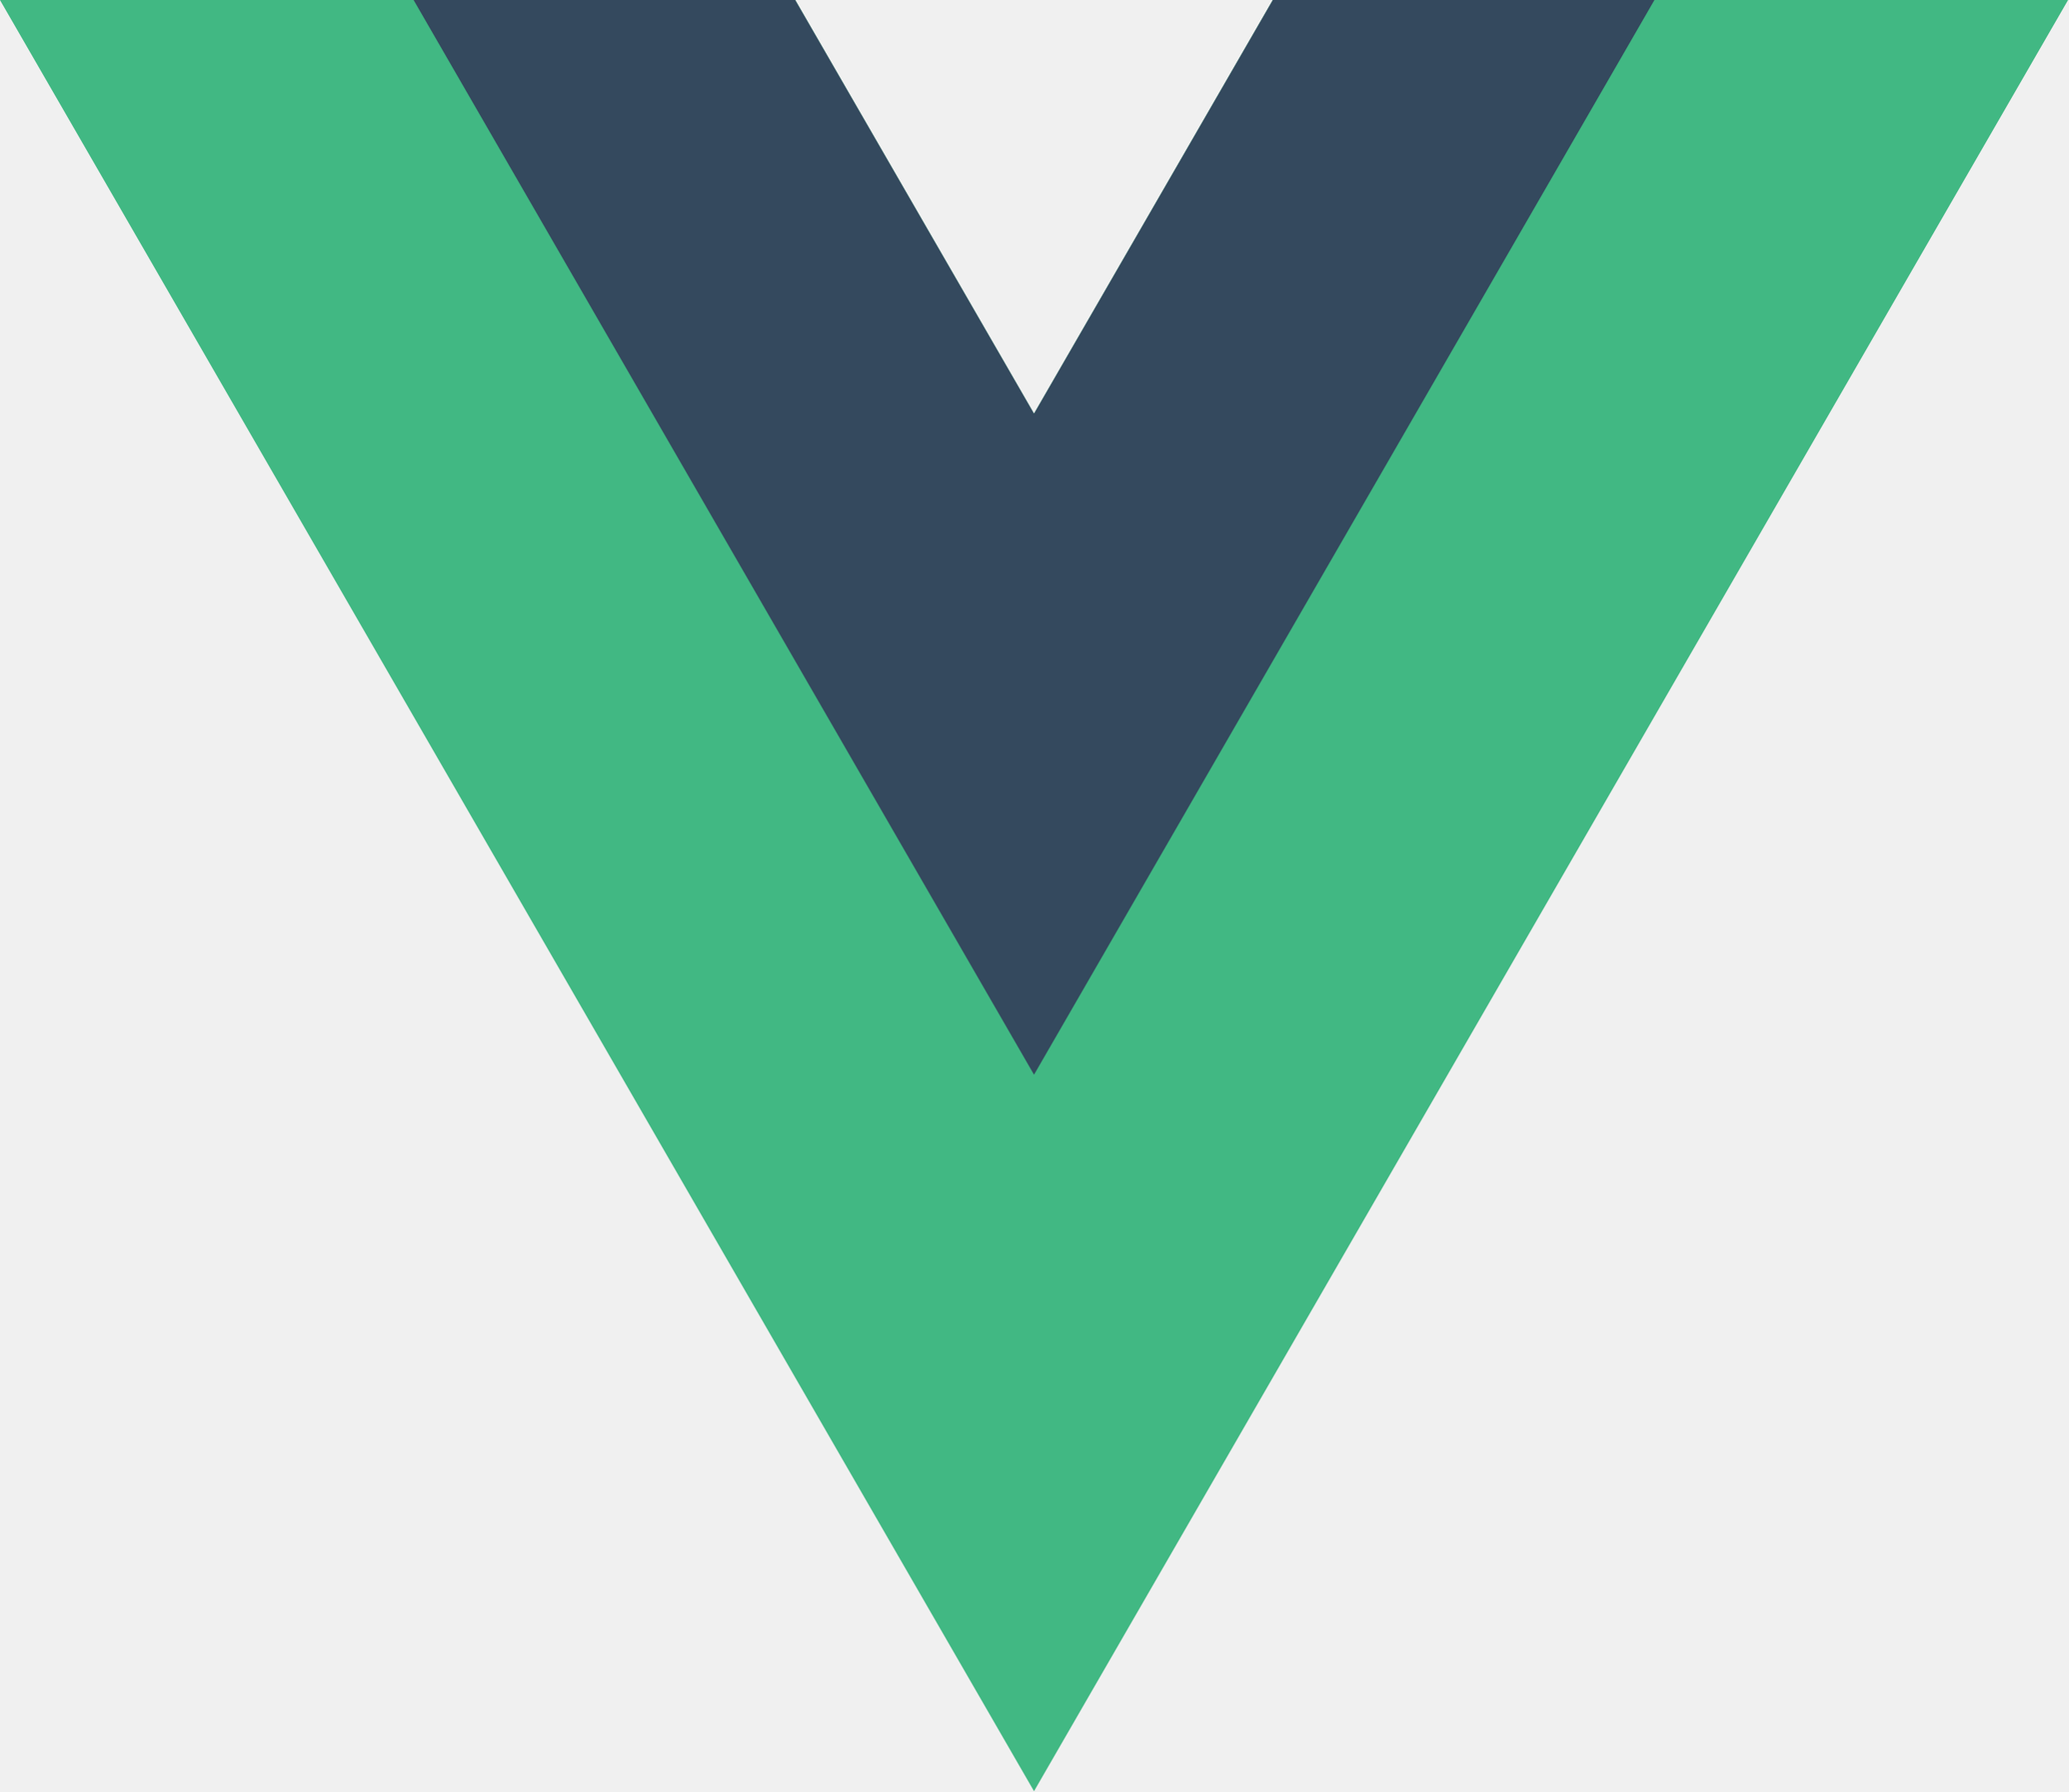
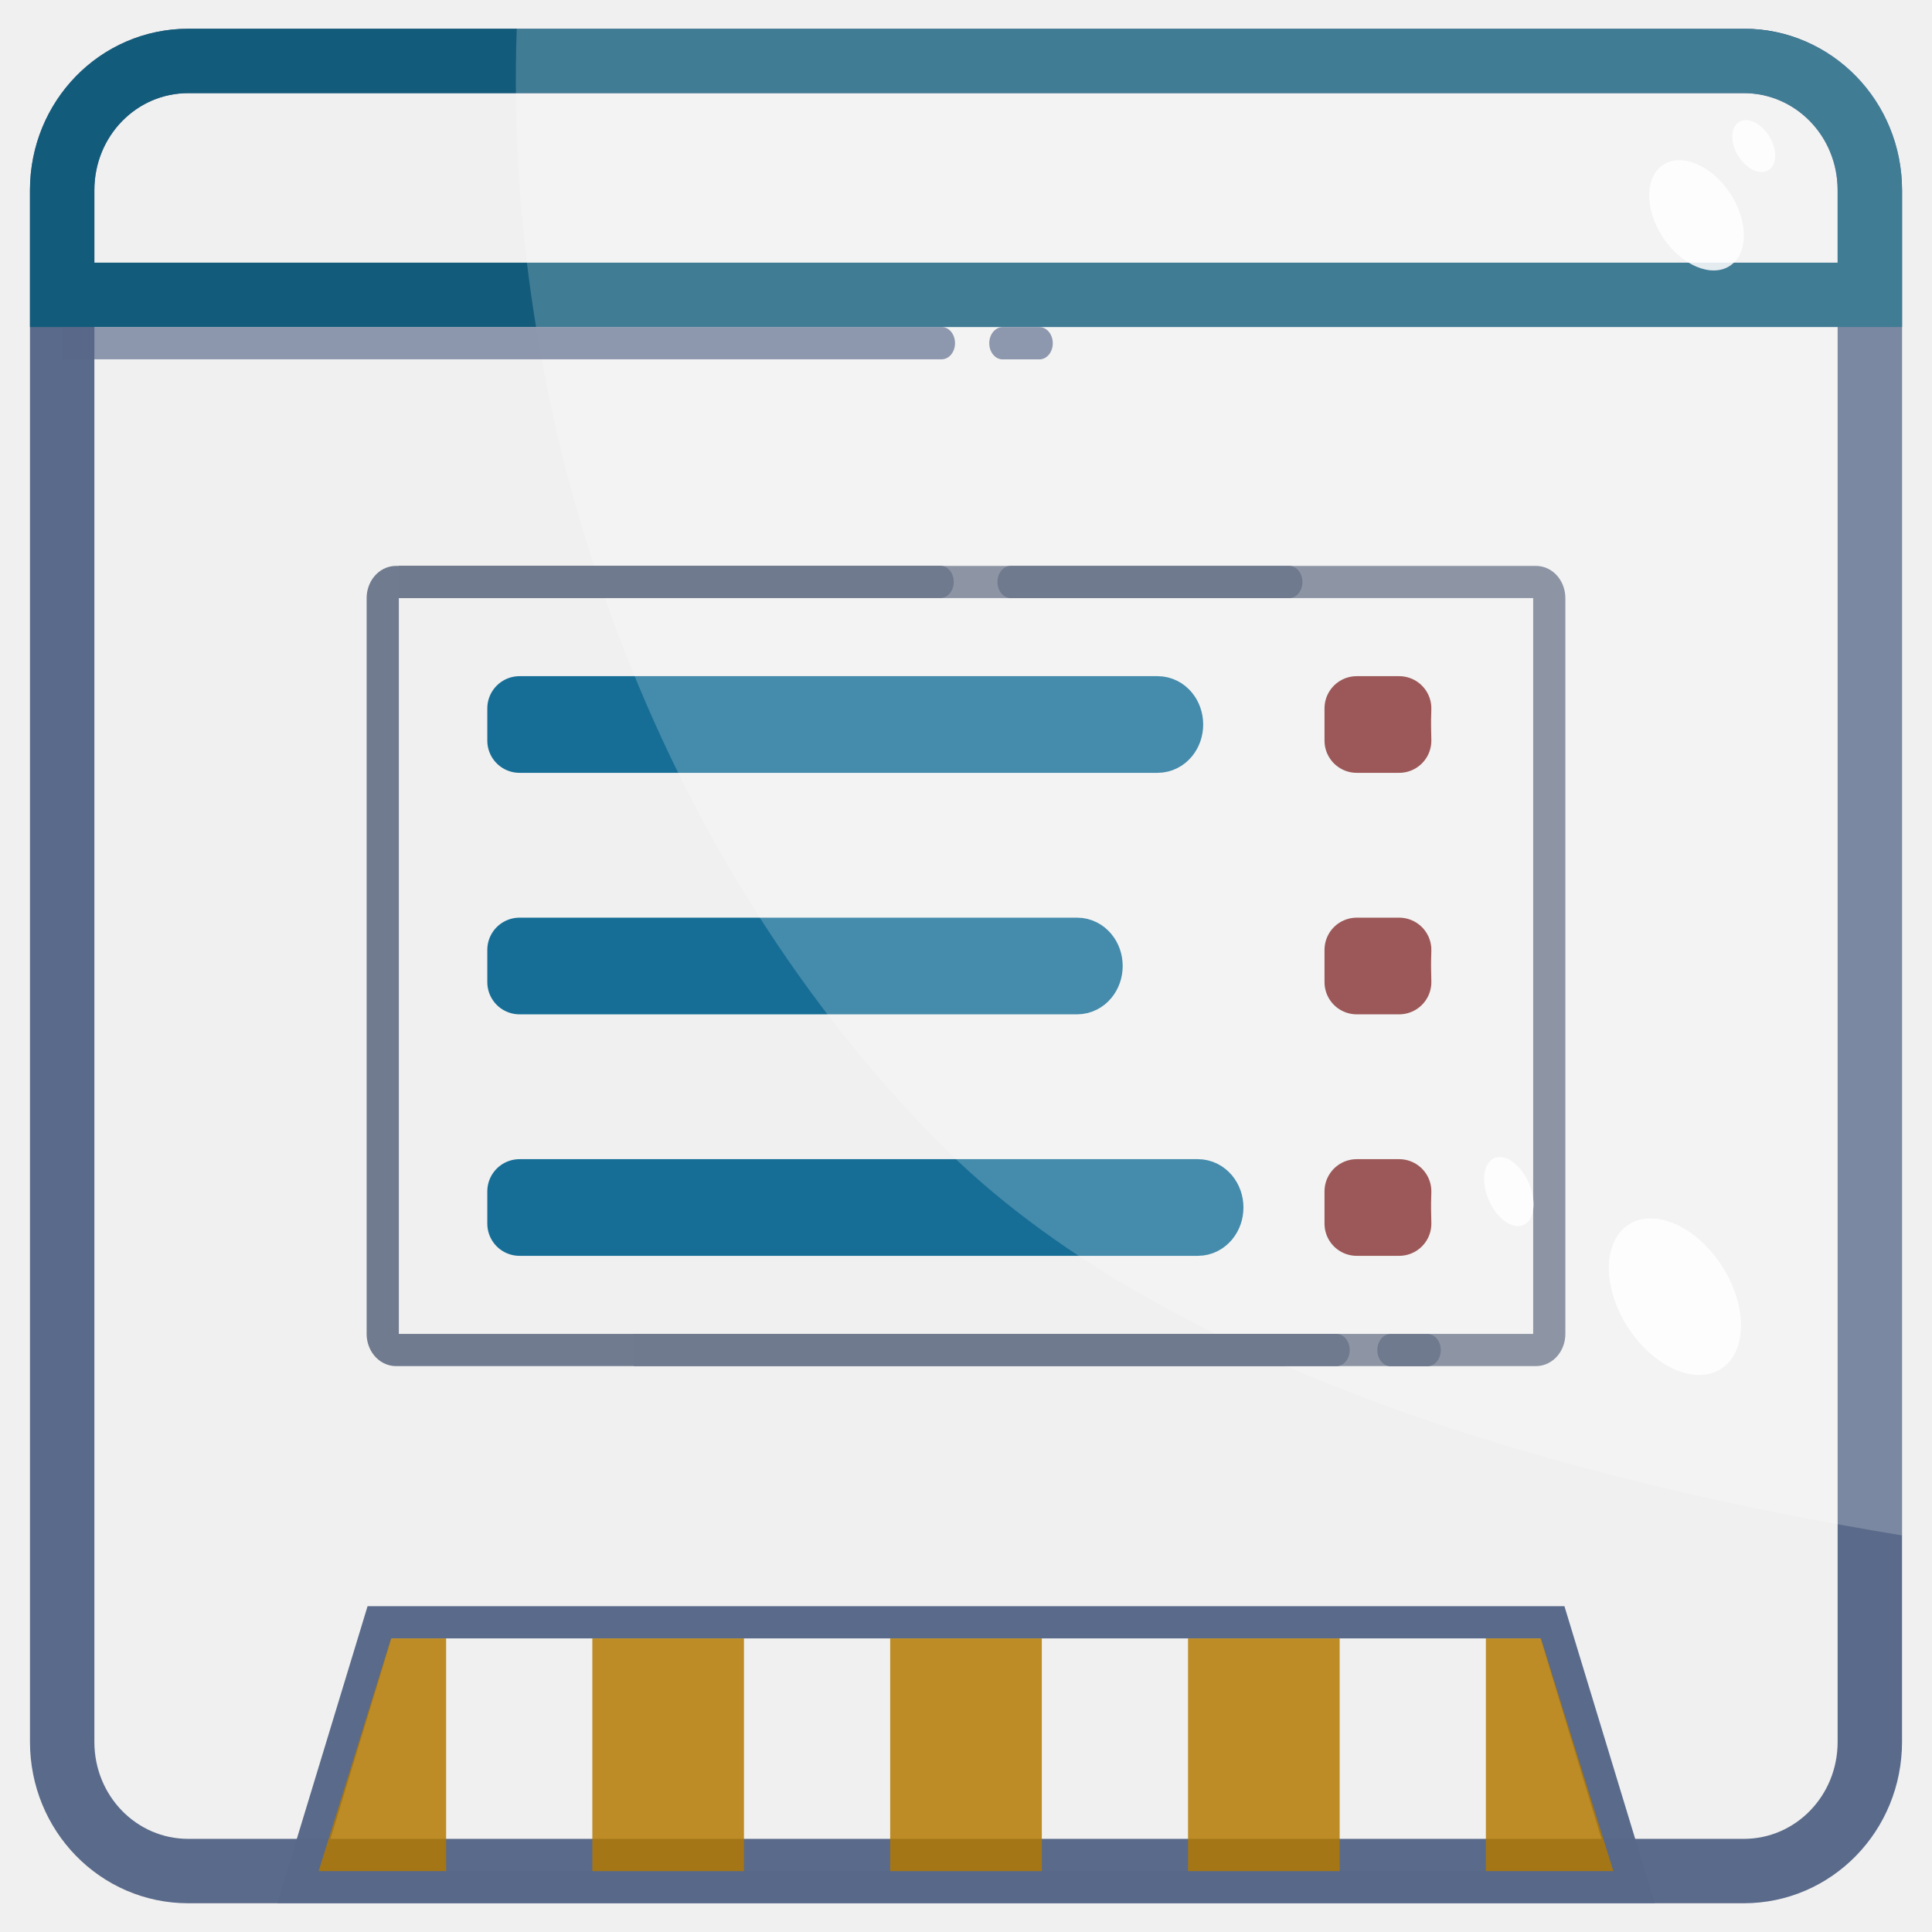
- <svg xmlns="http://www.w3.org/2000/svg" viewBox="0 0 261.76 226.69">
-   <path d="M161.096.001l-30.225 52.351L100.647.001H-.005l130.877 226.688L261.749.001z" fill="#41b883" />
-   <path d="M161.096.001l-30.225 52.351L100.647.001H52.346l78.526 136.01L209.398.001z" fill="#34495e" />
+ <svg xmlns="http://www.w3.org/2000/svg" xmlns:xlink="http://www.w3.org/1999/xlink" width="480" height="480" viewBox="0 0 480 480" version="1.1" id="svg5" xml:space="preserve">
+   <defs id="defs2">
+     <linearGradient id="linearGradient77452">
+       <stop style="stop-color:#ffb31b;stop-opacity:1;" offset="0.397" id="stop77448" />
+       <stop style="stop-color:#ffb31b;stop-opacity:0;" offset="1" id="stop77450" />
+     </linearGradient>
+     <linearGradient id="linearGradient77438">
+       <stop style="stop-color:#ffb31b;stop-opacity:1;" offset="0" id="stop77434" />
+       <stop style="stop-color:#ffb31b;stop-opacity:0;" offset="0.998" id="stop77436" />
+     </linearGradient>
+     <linearGradient id="linearGradient77422">
+       <stop style="stop-color:#ffb31b;stop-opacity:1;" offset="0" id="stop77418" />
+       <stop style="stop-color:#ffb31b;stop-opacity:0;" offset="1" id="stop77420" />
+     </linearGradient>
+     <rect x="21" y="165" width="423" height="203" id="rect59965" />
+     <linearGradient id="linearGradient36284">
+       <stop style="stop-color:#586889;stop-opacity:1;" offset="0" id="stop36282" />
+     </linearGradient>
+     <rect x="250.771" y="1223.999" width="1403.121" height="922.478" id="rect857" />
+     <rect x="316.449" y="1343.414" width="1346.399" height="779.18" id="rect851" />
+     <filter style="color-interpolation-filters:sRGB;" id="filter29237" x="-0.039" y="-0.04" width="1.105" height="1.081">
+       <feColorMatrix values="1.5 0 0 0.312 -0.25 0 1.5 0 0.312 -0.25 0 0 1.5 0.312 -0.25 0 0 0 1 0" id="feColorMatrix29235" result="fbSourceGraphic" />
+       <feColorMatrix result="fbSourceGraphicAlpha" in="fbSourceGraphic" values="0 0 0 -1 0 0 0 0 -1 0 0 0 0 -1 0 0 0 0 1 0" id="feColorMatrix29287" />
+       <feColorMatrix id="feColorMatrix29289" type="hueRotate" values="100" result="color1" in="fbSourceGraphic" />
+       <feColorMatrix id="feColorMatrix29291" type="saturate" values="0.5" result="fbSourceGraphic" />
+       <feColorMatrix result="fbSourceGraphicAlpha" in="fbSourceGraphic" values="0 0 0 -1 0 0 0 0 -1 0 0 0 0 -1 0 0 0 0 1 0" id="feColorMatrix567" />
+       <feColorMatrix id="feColorMatrix569" values="0.748 0 0 0.218 0.126 0 0.748 0 0.218 0.126 0 0 0.748 0.218 0.126 0 0 0 1 0" in="fbSourceGraphic" result="fbSourceGraphic" />
+       <feColorMatrix result="fbSourceGraphicAlpha" in="fbSourceGraphic" values="0 0 0 -1 0 0 0 0 -1 0 0 0 0 -1 0 0 0 0 1 0" id="feColorMatrix587" />
+       <feColorMatrix id="feColorMatrix589" values="1 0 0 -0.201 -0 0 1 0 -0.201 -0 0 0 1 -0.201 -0 0 0 0 1 0" in="fbSourceGraphic" result="fbSourceGraphic" />
+       <feColorMatrix result="fbSourceGraphicAlpha" in="fbSourceGraphic" values="0 0 0 -1 0 0 0 0 -1 0 0 0 0 -1 0 0 0 0 1 0" id="feColorMatrix898" />
+       <feFlood id="feFlood900" flood-opacity="0.498" flood-color="rgb(0,0,0)" result="flood" in="fbSourceGraphic" />
+       <feComposite in2="fbSourceGraphic" id="feComposite902" in="flood" operator="in" result="composite1" />
+       <feGaussianBlur id="feGaussianBlur904" in="composite1" stdDeviation="3" result="blur" />
+       <feOffset id="feOffset906" dx="5" dy="0" result="offset" />
+       <feComposite in2="offset" id="feComposite908" in="fbSourceGraphic" operator="over" result="fbSourceGraphic" />
+       <feColorMatrix result="fbSourceGraphicAlpha" in="fbSourceGraphic" values="0 0 0 -1 0 0 0 0 -1 0 0 0 0 -1 0 0 0 0 1 0" id="feColorMatrix910" />
+       <feFlood id="feFlood912" flood-opacity="0.498" flood-color="rgb(0,0,0)" result="flood" in="fbSourceGraphic" />
+       <feComposite in2="fbSourceGraphic" id="feComposite914" in="flood" operator="in" result="composite1" />
+       <feGaussianBlur id="feGaussianBlur916" in="composite1" stdDeviation="3" result="blur" />
+       <feOffset id="feOffset918" dx="5" dy="0" result="offset" />
+       <feComposite in2="offset" id="feComposite920" in="fbSourceGraphic" operator="over" result="composite2" />
+     </filter>
+     <filter style="color-interpolation-filters:sRGB;" id="filter932" x="-0.023" y="-0.026" width="1.057" height="1.053">
+       <feFlood flood-opacity="0.498" flood-color="rgb(0,0,0)" result="flood" id="feFlood922" />
+       <feComposite in="flood" in2="SourceGraphic" operator="in" result="composite1" id="feComposite924" />
+       <feGaussianBlur in="composite1" stdDeviation="3" result="blur" id="feGaussianBlur926" />
+       <feOffset dx="5" dy="0" result="offset" id="feOffset928" />
+       <feComposite in="SourceGraphic" in2="offset" operator="over" result="composite2" id="feComposite930" />
+     </filter>
+     <filter style="color-interpolation-filters:sRGB;" id="filter956" x="-0.032" y="-0.025" width="1.08" height="1.05">
+       <feFlood flood-opacity="0.498" flood-color="rgb(0,0,0)" result="flood" id="feFlood946" />
+       <feComposite in="flood" in2="SourceGraphic" operator="in" result="composite1" id="feComposite948" />
+       <feGaussianBlur in="composite1" stdDeviation="3" result="blur" id="feGaussianBlur950" />
+       <feOffset dx="5" dy="0" result="offset" id="feOffset952" />
+       <feComposite in="SourceGraphic" in2="offset" operator="over" result="composite2" id="feComposite954" />
+     </filter>
+     <filter style="color-interpolation-filters:sRGB;" id="filter968" x="-0.032" y="-0.025" width="1.08" height="1.05">
+       <feFlood flood-opacity="0.498" flood-color="rgb(0,0,0)" result="flood" id="feFlood958" />
+       <feComposite in="flood" in2="SourceGraphic" operator="in" result="composite1" id="feComposite960" />
+       <feGaussianBlur in="composite1" stdDeviation="3" result="blur" id="feGaussianBlur962" />
+       <feOffset dx="5" dy="0" result="offset" id="feOffset964" />
+       <feComposite in="SourceGraphic" in2="offset" operator="over" result="composite2" id="feComposite966" />
+     </filter>
+     <filter style="color-interpolation-filters:sRGB;" id="filter980" x="-0.032" y="-0.025" width="1.08" height="1.05">
+       <feFlood flood-opacity="0.498" flood-color="rgb(0,0,0)" result="flood" id="feFlood970" />
+       <feComposite in="flood" in2="SourceGraphic" operator="in" result="composite1" id="feComposite972" />
+       <feGaussianBlur in="composite1" stdDeviation="3" result="blur" id="feGaussianBlur974" />
+       <feOffset dx="5" dy="0" result="offset" id="feOffset976" />
+       <feComposite in="SourceGraphic" in2="offset" operator="over" result="composite2" id="feComposite978" />
+     </filter>
+     <filter style="color-interpolation-filters:sRGB;" id="filter1114" x="-0.061" y="-0.182" width="1.139" height="1.364">
+       <feFlood flood-opacity="0.498" flood-color="rgb(0,0,0)" result="flood" id="feFlood1104" />
+       <feComposite in="flood" in2="SourceGraphic" operator="in" result="composite1" id="feComposite1106" />
+       <feGaussianBlur in="composite1" stdDeviation="3" result="blur" id="feGaussianBlur1108" />
+       <feOffset dx="2.5" dy="0" result="offset" id="feOffset1110" />
+       <feComposite in="SourceGraphic" in2="offset" operator="over" result="composite2" id="feComposite1112" />
+     </filter>
+     <filter style="color-interpolation-filters:sRGB" id="filter29237-4" x="0" y="0" width="1" height="1">
+       <feColorMatrix values="1.5 0 0 0.312 -0.25 0 1.5 0 0.312 -0.25 0 0 1.5 0.312 -0.25 0 0 0 1 0" id="feColorMatrix29235-8" result="fbSourceGraphic" />
+       <feColorMatrix result="fbSourceGraphicAlpha" in="fbSourceGraphic" values="0 0 0 -1 0 0 0 0 -1 0 0 0 0 -1 0 0 0 0 1 0" id="feColorMatrix29287-4" />
+       <feColorMatrix id="feColorMatrix29289-7" type="hueRotate" values="100" result="color1" in="fbSourceGraphic" />
+       <feColorMatrix id="feColorMatrix29291-4" type="saturate" values="0.5" result="color2" />
+     </filter>
+     <filter style="color-interpolation-filters:sRGB;" id="filter41486" x="-0.011" y="-0.033" width="1.022" height="1.066">
+       <feColorMatrix type="hueRotate" values="241" result="color1" id="feColorMatrix41482" />
+       <feColorMatrix type="saturate" values="0.5" result="color2" id="feColorMatrix41484" />
+     </filter>
+     <linearGradient xlink:href="#linearGradient77422" id="linearGradient77424" x1="114.288" y1="435.931" x2="325.671" y2="435.931" gradientUnits="userSpaceOnUse" />
+     <linearGradient xlink:href="#linearGradient77452" id="linearGradient77426" x1="114.288" y1="435.931" x2="365.712" y2="435.931" gradientUnits="userSpaceOnUse" />
+     <linearGradient xlink:href="#linearGradient77422" id="linearGradient77428" x1="114.288" y1="435.931" x2="365.712" y2="435.931" gradientUnits="userSpaceOnUse" />
+     <linearGradient xlink:href="#linearGradient77438" id="linearGradient77432" x1="114.288" y1="435.931" x2="325.671" y2="435.931" gradientUnits="userSpaceOnUse" />
+     <linearGradient xlink:href="#linearGradient77422" id="linearGradient77446" gradientUnits="userSpaceOnUse" x1="114.288" y1="435.931" x2="365.712" y2="435.931" />
+     <filter style="color-interpolation-filters:sRGB;" id="filter86569" x="-0.036" y="-0.062" width="1.072" height="1.125">
+       <feColorMatrix values="0 0 0 0 0 0 0 0 0 0 0 0 0 0 0 -0.21 -0.72 -0.072 1 0 " id="feColorMatrix86567" result="fbSourceGraphic" />
+       <feColorMatrix result="fbSourceGraphicAlpha" in="fbSourceGraphic" values="0 0 0 -1 0 0 0 0 -1 0 0 0 0 -1 0 0 0 0 1 0" id="feColorMatrix86571" />
+       <feColorMatrix id="feColorMatrix86573" values="0 0 0 0 0 0 0 0 0 0 0 0 0 0 0 -0.21 -0.72 -0.07 1 0 " in="fbSourceGraphic" />
+     </filter>
+     <filter style="color-interpolation-filters:sRGB" id="filter29237-4-8" x="0" y="0" width="1" height="1">
+       <feColorMatrix values="1.5 0 0 0.312 -0.25 0 1.5 0 0.312 -0.25 0 0 1.5 0.312 -0.25 0 0 0 1 0" id="feColorMatrix29235-8-3" result="fbSourceGraphic" />
+       <feColorMatrix result="fbSourceGraphicAlpha" in="fbSourceGraphic" values="0 0 0 -1 0 0 0 0 -1 0 0 0 0 -1 0 0 0 0 1 0" id="feColorMatrix29287-4-7" />
+       <feColorMatrix id="feColorMatrix29289-7-1" type="hueRotate" values="100" result="color1" in="fbSourceGraphic" />
+       <feColorMatrix id="feColorMatrix29291-4-4" type="saturate" values="0.5" result="color2" />
+     </filter>
+   </defs>
+   <g id="layer1">
+     <path id="rect2406" style="display:inline;fill:none;fill-opacity:1;stroke:#586889;stroke-width:16;stroke-linecap:round;stroke-linejoin:round;stroke-miterlimit:0;stroke-dasharray:none;stroke-opacity:0.988;paint-order:markers stroke fill" class="UnoptimicedTransforms" d="M 46.775,15.14 H 433.225 c 17.356,0 31.329,14.317 31.329,32.1 V 432.76 c 0,17.784 -13.973,32.1 -31.329,32.1 H 46.775 c -17.356,0 -31.329,-14.317 -31.329,-32.1 V 47.24 c 0,-17.784 13.973,-32.1 31.329,-32.1 z" />
+     <g id="g91962">
+       <path id="rect7514" style="fill:none;fill-opacity:1;stroke:#586889;stroke-width:8;stroke-linejoin:miter;stroke-miterlimit:1.8;stroke-opacity:0.988;paint-order:normal;opacity:1" class="UnoptimicedTransforms" d="m 94.288,403.051 h 291.425 l 20,65.761 H 74.288 Z" />
+       <g id="g91976">
+         <path id="path55499" style="fill:#b37900;fill-opacity:0.836;stroke:url(#linearGradient77424);stroke-width:0;stroke-linejoin:miter;stroke-miterlimit:1.8;stroke-dasharray:none;stroke-opacity:0.866;paint-order:normal" class="UnoptimicedTransforms" d="m 114.288,410.178 h 91.26 l 120.124,51.507 h -211.384 z" transform="matrix(-0.1498456,0,0,1.122489,127.963,-53.36565)" />
+         <path id="path17570" style="mix-blend-mode:normal;fill:#b37900;fill-opacity:0.836;stroke:url(#linearGradient77426);stroke-width:0;stroke-linejoin:miter;stroke-miterlimit:1.8;stroke-dasharray:none;stroke-opacity:0.866;paint-order:normal;fill-rule:evenodd" class="UnoptimicedTransforms" d="m 114.288,410.178 h 251.425 v 51.507 H 114.288 Z" transform="matrix(0.1498456,0,0,1.122489,130.0371,-53.36565)" />
+         <path id="path17574" style="fill:#b37900;fill-opacity:0.836;stroke:url(#linearGradient77428);stroke-width:0;stroke-linejoin:miter;stroke-miterlimit:1.8;stroke-dasharray:none;stroke-opacity:0.866;paint-order:normal" class="UnoptimicedTransforms" d="m 114.288,410.178 h 251.425 v 51.507 H 114.288 Z" transform="matrix(0.1498456,0,0,1.122489,204.0371,-53.36565)" />
+         <path id="path17572" style="fill:#b37900;fill-opacity:0.836;stroke:url(#linearGradient77446);stroke-width:0;stroke-linejoin:miter;stroke-miterlimit:1.8;stroke-dasharray:none;stroke-opacity:0.866;paint-order:normal" class="UnoptimicedTransforms" d="m 114.288,410.178 h 251.425 v 51.507 H 114.288 Z" transform="matrix(0.1498456,0,0,1.122489,278.0371,-53.36565)" />
+         <path id="path55497" style="fill:#b37900;fill-opacity:0.836;stroke:url(#linearGradient77432);stroke-width:0;stroke-linejoin:miter;stroke-miterlimit:1.8;stroke-dasharray:none;stroke-opacity:0.866;paint-order:normal" class="UnoptimicedTransforms" d="m 114.288,410.178 h 91.26 l 120.124,51.507 h -211.384 z" transform="matrix(0.1498456,0,0,1.122489,352.0371,-53.36565)" />
+       </g>
+     </g>
+     <g id="g91956" style="display:inline;fill:none;fill-opacity:1">
+       <path d="m 46.775,15.14 c -17.356,0 -31.33,14.316 -31.33,32.1 V 73.251 H 464.555 V 47.24 c 0,-17.784 -13.974,-32.1 -31.33,-32.1 z" style="display:inline;fill:none;fill-opacity:1;stroke:#125b7b;stroke-width:16;stroke-linecap:square;stroke-linejoin:miter;stroke-miterlimit:1.5;stroke-opacity:1;paint-order:stroke markers fill" id="path7596" />
+       <path d="m 46.775,15.14 c -17.356,0 -31.33,14.316 -31.33,32.1 V 81.251 H 464.555 V 47.24 c 0,-17.784 -13.974,-32.1 -31.33,-32.1 z" style="display:inline;fill:none;fill-opacity:1;stroke:#2b3e5b;stroke-width:0;stroke-linecap:square;stroke-linejoin:miter;stroke-miterlimit:1.5;stroke-dasharray:none;stroke-opacity:0.996;paint-order:stroke markers fill" id="path23525" />
+     </g>
+     <g id="g92113" style="fill:none">
+       <rect style="opacity:1;fill:none;fill-opacity:1;stroke:#6e798e;stroke-width:8;stroke-linecap:round;stroke-linejoin:round;stroke-miterlimit:1;stroke-dasharray:none;stroke-opacity:0.988;paint-order:markers fill stroke" id="rect75770" width="289.817" height="190.816" x="95.092" y="144.592" rx="3.315" ry="4.007" />
+       <path id="path1068" style="fill:none;fill-opacity:1;stroke:#832e2e;stroke-width:16;stroke-linecap:round;stroke-linejoin:round;stroke-miterlimit:1;stroke-dasharray:none;stroke-opacity:1;paint-order:markers stroke fill" d="m 337.07,244.007 v -8.014 h 10.545 c -0.153,4.605 -0.036,4.613 0,8.014 z" />
+       <path id="path75865" style="fill:none;fill-opacity:1;stroke:#166e96;stroke-width:16;stroke-linecap:round;stroke-linejoin:round;stroke-miterlimit:1;stroke-dasharray:none;stroke-opacity:1;paint-order:markers stroke fill" d="m 129.07,304.007 v -8.014 h 168.545 c 1.836,0 3.314,1.786 3.314,4.006 0,2.22 -1.478,4.008 -3.314,4.008 z" />
+       <path id="path1062" style="fill:none;fill-opacity:1;stroke:#832e2e;stroke-width:16;stroke-linecap:round;stroke-linejoin:round;stroke-miterlimit:1;stroke-dasharray:none;stroke-opacity:1;paint-order:markers stroke fill" d="m 337.07,304.007 v -8.014 h 10.545 c -0.153,4.605 -0.036,4.613 0,8.014 z" />
+       <path id="path91405" style="fill:none;fill-opacity:1;stroke:#166e96;stroke-width:16;stroke-linecap:round;stroke-linejoin:round;stroke-miterlimit:1;stroke-dasharray:none;stroke-opacity:1;paint-order:markers stroke fill" d="m 129.07,235.993 v 8.014 h 138.545 c 1.836,0 3.314,-1.786 3.314,-4.006 0,-2.22 -1.478,-4.008 -3.314,-4.008 z" />
+       <path id="path556" style="fill:none;fill-opacity:1;stroke:#832e2e;stroke-width:16;stroke-linecap:round;stroke-linejoin:round;stroke-miterlimit:1;stroke-dasharray:none;stroke-opacity:1;paint-order:markers stroke fill" d="m 337.07,184.007 v -8.014 h 10.545 c -0.153,4.605 -0.036,4.613 0,8.014 z" />
+       <path id="rect24398-8" style="fill:none;fill-opacity:1;stroke:#166e96;stroke-width:16;stroke-linecap:round;stroke-linejoin:round;stroke-miterlimit:1;stroke-dasharray:none;stroke-opacity:1;paint-order:markers stroke fill" d="m 129.07,175.993 v 8.014 h 158.545 c 1.836,0 3.314,-1.786 3.314,-4.006 0,-2.22 -1.478,-4.008 -3.314,-4.008 z" />
+     </g>
+     <g id="g79808" transform="matrix(1.383135,0,0,1.429493,-141.2718,-146.7155)" style="display:inline;opacity:1;stroke-width:0.711">
+       <g id="g92147" style="display:inline;opacity:1;stroke-width:0.711">
+         <ellipse style="display:inline;fill:#ffffff;fill-opacity:0.855;stroke:#2b3e5b;stroke-width:0;stroke-linecap:round;stroke-linejoin:miter;stroke-miterlimit:2;stroke-dasharray:none;stroke-opacity:0.996;paint-order:stroke markers fill" id="path23608-9" cy="516.381" cx="112.234" rx="10.039" ry="15" transform="matrix(0.7313147,-0.6820402,0.6214812,0.7834291,0,0)" />
+         <ellipse style="display:inline;fill:#ffffff;fill-opacity:0.855;stroke:#ffffff;stroke-width:0;stroke-linecap:round;stroke-linejoin:miter;stroke-miterlimit:2;stroke-dasharray:none;stroke-opacity:0.996;paint-order:stroke markers fill" id="ellipse24286-3" cy="498.792" cx="140.685" rx="4.083" ry="6.248" transform="matrix(0.6729152,-0.7397196,0.5583432,0.8296101,0,0)" />
+       </g>
+       <g id="g91950" transform="matrix(0.7229953,0,0,0.6995489,102.1388,102.6346)" style="display:inline;opacity:1;stroke-width:0.711">
+         <ellipse style="fill:#ffffff;fill-opacity:0.855;stroke:#2b3e5b;stroke-width:0;stroke-linecap:round;stroke-linejoin:miter;stroke-miterlimit:2;stroke-dasharray:none;stroke-opacity:0.996;paint-order:stroke markers fill" id="path23608" cy="321.816" cx="304.293" rx="10.039" ry="15" transform="matrix(0.7455651,-0.6664328,0.604786,0.796388,0,0)" />
+         <ellipse style="fill:#ffffff;fill-opacity:0.855;stroke:#2b3e5b;stroke-width:0;stroke-linecap:round;stroke-linejoin:miter;stroke-miterlimit:2;stroke-dasharray:none;stroke-opacity:0.996;paint-order:stroke markers fill" id="ellipse24286" cy="334.47" cx="329.399" rx="4.623" ry="6.962" transform="matrix(0.7126712,-0.7014982,0.6008269,0.7993791,0,0)" />
+       </g>
+       <path id="path33547" style="display:inline;opacity:1;fill:#ffffff;fill-opacity:0.2;stroke:#586889;stroke-width:0;stroke-linecap:round;stroke-linejoin:miter;stroke-miterlimit:0;stroke-dasharray:none;stroke-opacity:0.482;paint-order:markers stroke fill" class="UnoptimicedTransforms" d="M 94.616,15.139 C 91.246,111.663 127.728,215.017 197.397,284.424 c 54.357,53.399 150.664,79.293 227.158,91.936 V 53.03 c 0,-17.784 -13.702,-37.891 -38.999,-37.891 z" transform="matrix(0.7541205,0,0,0.7250001,123.606,96.62258)" />
+     </g>
+     <g id="g92116">
+       <rect style="fill:#6f7a8e;fill-opacity:1;stroke:#2b3e5b;stroke-width:0;stroke-linecap:square;stroke-linejoin:miter;stroke-miterlimit:1;stroke-dasharray:none;stroke-opacity:0;paint-order:markers stroke fill" id="rect91689" width="15.782" height="8.014" x="342.184" y="331.428" rx="3.315" ry="4.007" />
+       <path id="path91687" style="fill:#6f7a8e;fill-opacity:1;stroke:#6f7a8f;stroke-width:0;stroke-linecap:square;stroke-linejoin:miter;stroke-miterlimit:1;stroke-dasharray:none;stroke-opacity:1;paint-order:markers stroke fill" d="m 157.475,331.406 v 8.014 h 174.545 c 1.836,0 3.314,-1.786 3.314,-4.006 0,-2.22 -1.478,-4.008 -3.314,-4.008 z" />
+       <rect style="fill:#6f7a8e;fill-opacity:1;stroke:#2b3e5b;stroke-width:0;stroke-linecap:square;stroke-linejoin:miter;stroke-miterlimit:1;stroke-dasharray:none;stroke-opacity:0;paint-order:markers stroke fill" id="rect91409" width="75.782" height="8.014" x="247.809" y="140.585" rx="3.315" ry="4.007" />
+       <path id="path91407" style="fill:#6f7a8e;fill-opacity:1;stroke:#6f7a8f;stroke-width:0;stroke-linecap:square;stroke-linejoin:miter;stroke-miterlimit:1;stroke-dasharray:none;stroke-opacity:1;paint-order:markers stroke fill" d="m 99.1,140.563 v 8.014 H 233.645 c 1.836,0 3.314,-1.786 3.314,-4.006 0,-2.22 -1.478,-4.008 -3.314,-4.008 z" />
+       <rect style="fill:#586889;fill-opacity:0.66;stroke:#2b3e5b;stroke-width:0;stroke-linecap:square;stroke-linejoin:miter;stroke-miterlimit:1;stroke-dasharray:none;stroke-opacity:0;paint-order:markers stroke fill" id="rect24398-6" width="15.782" height="8.014" x="245.778" y="81.272" rx="3.315" ry="4.007" />
+       <path id="rect24398" style="fill:#586889;fill-opacity:0.66;stroke:#2b3e5b;stroke-width:0;stroke-linecap:square;stroke-linejoin:miter;stroke-miterlimit:1;stroke-dasharray:none;stroke-opacity:0;paint-order:markers stroke fill" d="m 15.412,81.25 v 8.014 H 233.957 c 1.836,0 3.314,-1.786 3.314,-4.006 0,-2.22 -1.478,-4.008 -3.314,-4.008 z" />
+     </g>
+   </g>
</svg>
